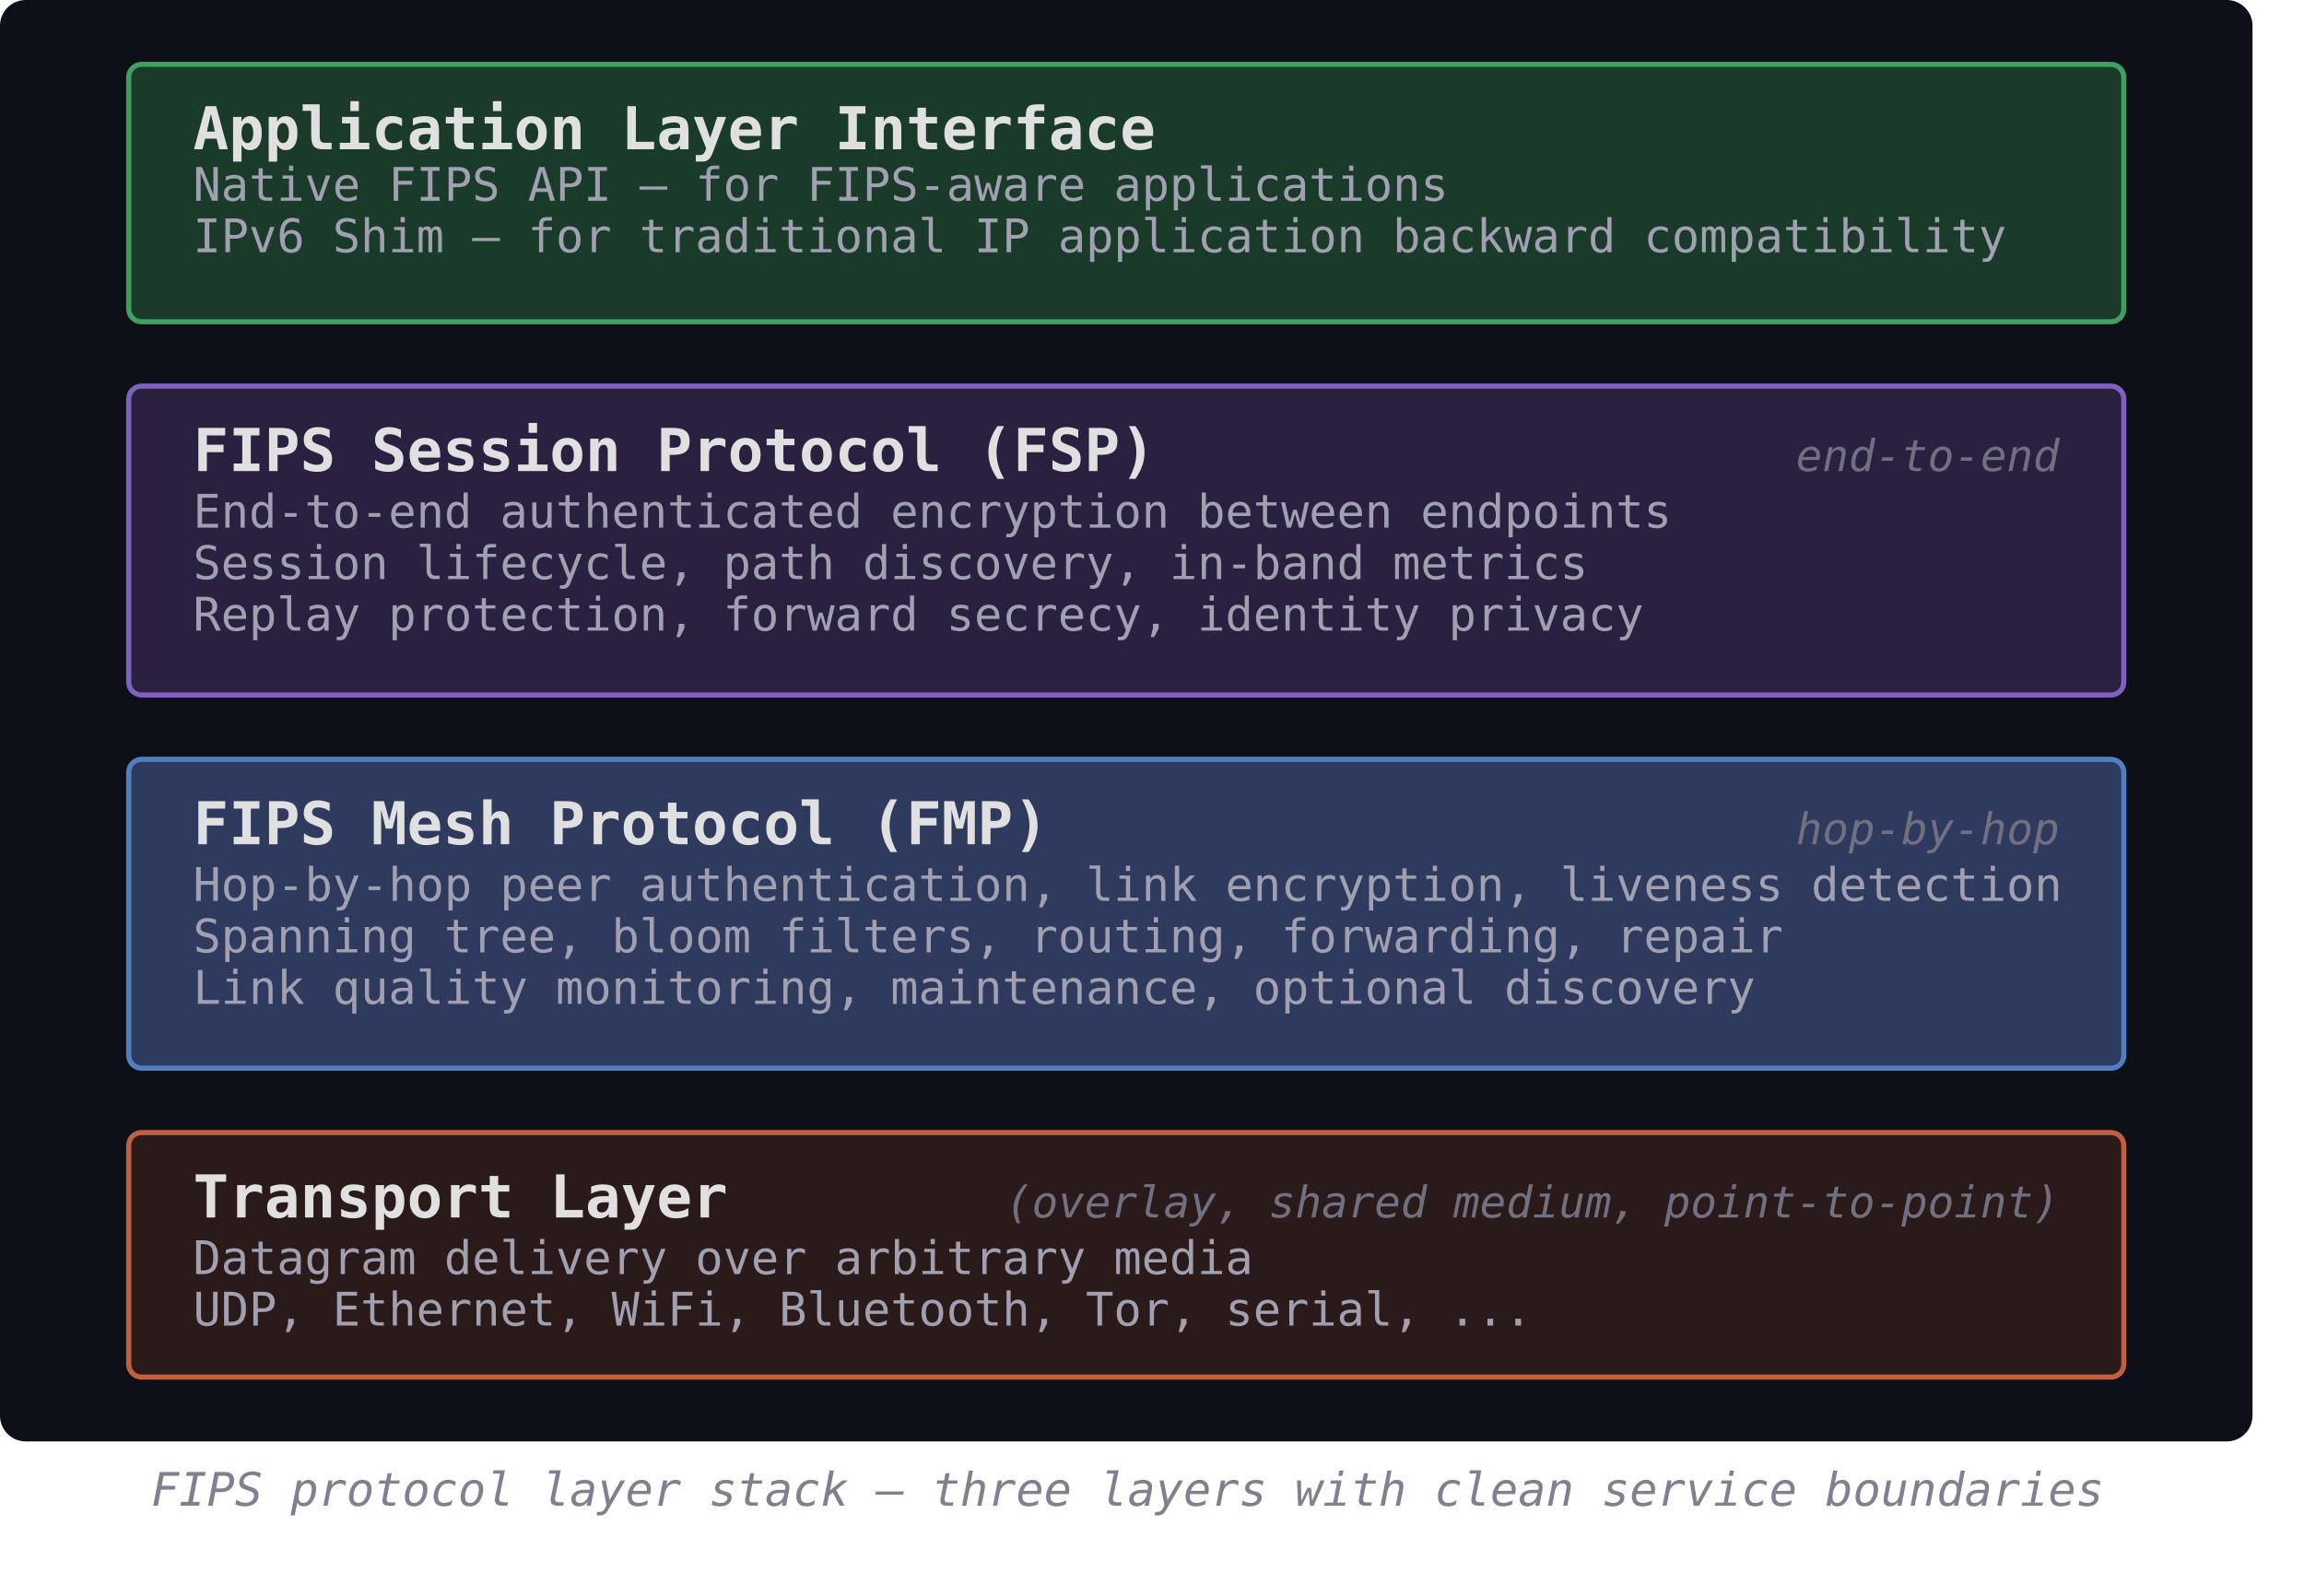
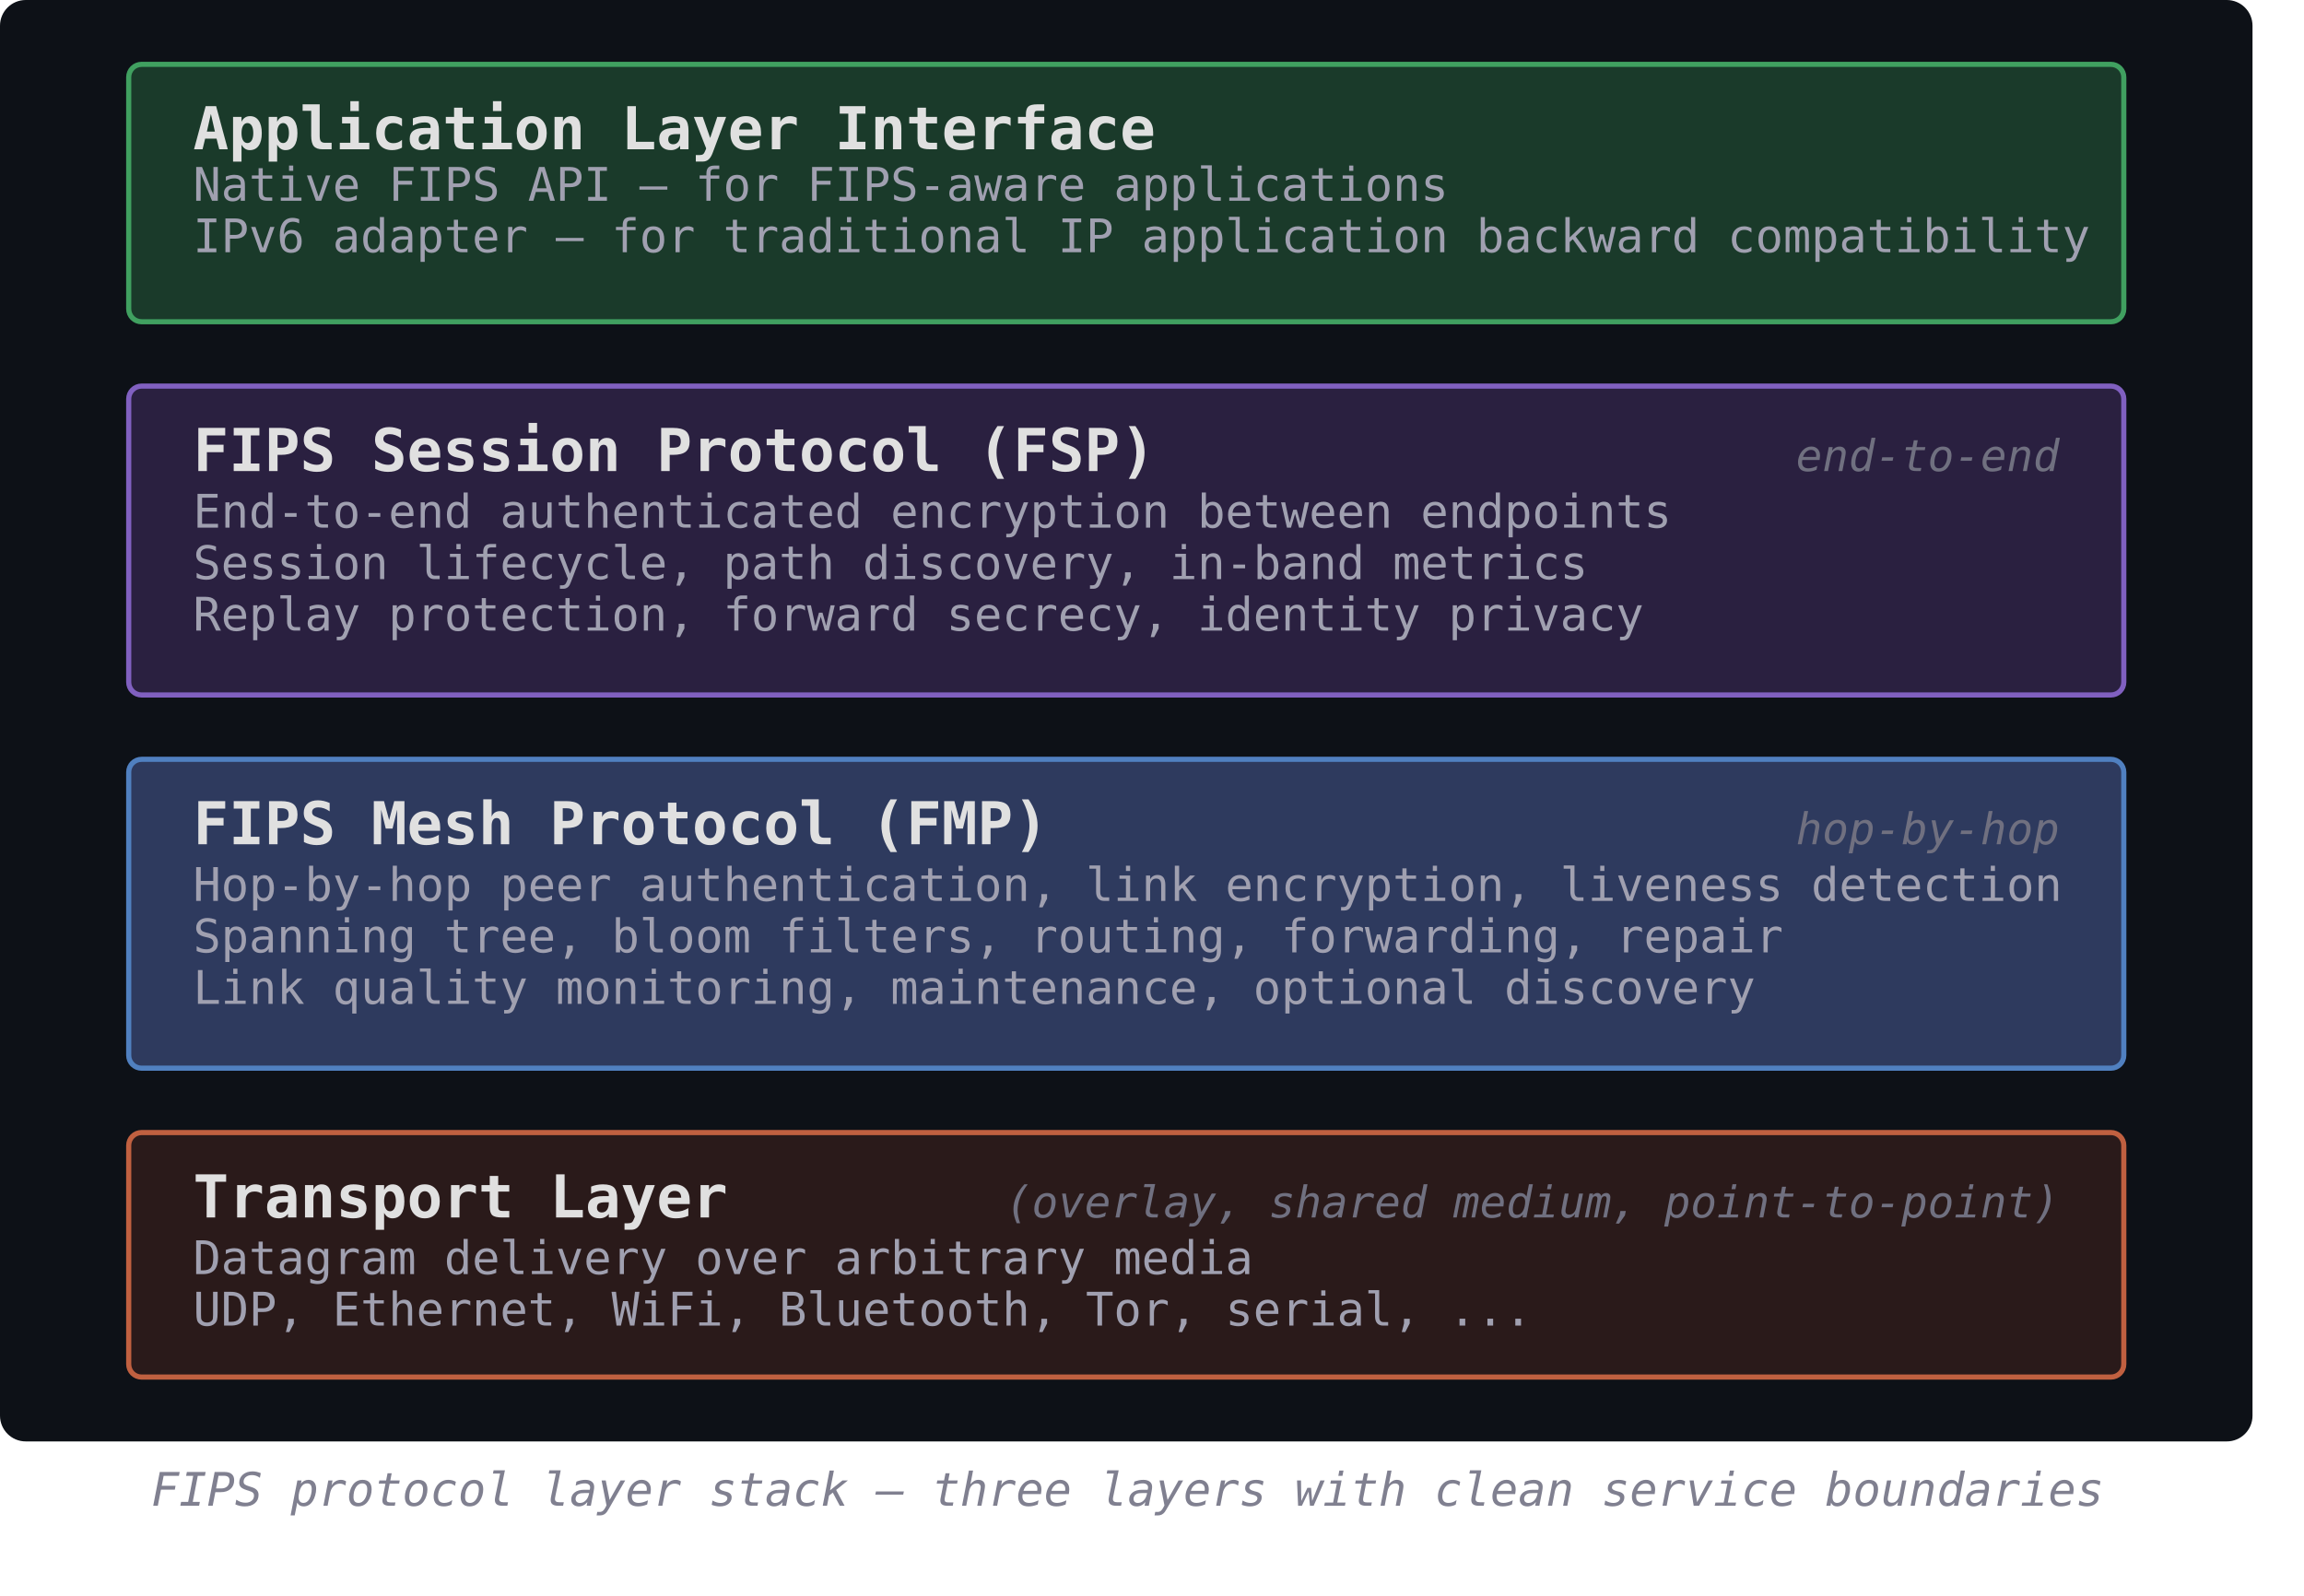
<svg xmlns="http://www.w3.org/2000/svg" viewBox="0 0 895 620" font-family="monospace" font-size="15">
  <style>
    rect.layer   { rx: 5; }
    rect.app     { fill: #1a3a2a; stroke: #40a060; stroke-width: 2; }
    rect.fsp     { fill: #2a2040; stroke: #8060c0; stroke-width: 2; }
    rect.fmp     { fill: #2e3a5e; stroke: #5080c0; stroke-width: 2; }
    rect.xport   { fill: #2a1a1a; stroke: #c06040; stroke-width: 2; }
    text         { fill: #e0e0e0; }
    text.name    { font-size: 23px; font-weight: bold; }
    text.desc    { font-size: 18px; fill: #a0a0b0; }
    text.scope   { font-size: 17px; fill: #707080; font-style: italic; }
    text.caption { font-size: 18px; fill: #808090; font-style: italic; }
  </style>
  <rect width="875" height="560" fill="#0d1117" rx="10" />
  <rect x="50" y="25" width="775" height="100" class="layer app" />
  <text x="75" y="58" class="name">Application Layer Interface</text>
  <text x="75" y="78" class="desc">Native FIPS API — for FIPS-aware applications</text>
-   <text x="75" y="98" class="desc">IPv6 Shim — for traditional IP application backward compatibility</text>
+   <text x="75" y="98" class="desc">IPv6 adapter — for traditional IP application backward compatibility</text>
  <rect x="50" y="150" width="775" height="120" class="layer fsp" />
  <text x="75" y="183" class="name">FIPS Session Protocol (FSP)</text>
  <text x="75" y="205" class="desc">End-to-end authenticated encryption between endpoints</text>
  <text x="75" y="225" class="desc">Session lifecycle, path discovery, in-band metrics</text>
  <text x="75" y="245" class="desc">Replay protection, forward secrecy, identity privacy</text>
  <text x="800" y="183" class="scope" text-anchor="end">end-to-end</text>
  <rect x="50" y="295" width="775" height="120" class="layer fmp" />
  <text x="75" y="328" class="name">FIPS Mesh Protocol (FMP)</text>
  <text x="75" y="350" class="desc">Hop-by-hop peer authentication, link encryption, liveness detection</text>
  <text x="75" y="370" class="desc">Spanning tree, bloom filters, routing, forwarding, repair</text>
  <text x="75" y="390" class="desc">Link quality monitoring, maintenance, optional discovery</text>
  <text x="800" y="328" class="scope" text-anchor="end">hop-by-hop</text>
  <rect x="50" y="440" width="775" height="95" class="layer xport" />
  <text x="75" y="473" class="name">Transport Layer</text>
  <text x="800" y="473" class="scope" text-anchor="end">(overlay, shared medium, point-to-point)</text>
  <text x="75" y="495" class="desc">Datagram delivery over arbitrary media</text>
  <text x="75" y="515" class="desc">UDP, Ethernet, WiFi, Bluetooth, Tor, serial, ...</text>
  <text x="438" y="585" text-anchor="middle" class="caption">FIPS protocol layer stack — three layers with clean service boundaries</text>
</svg>
